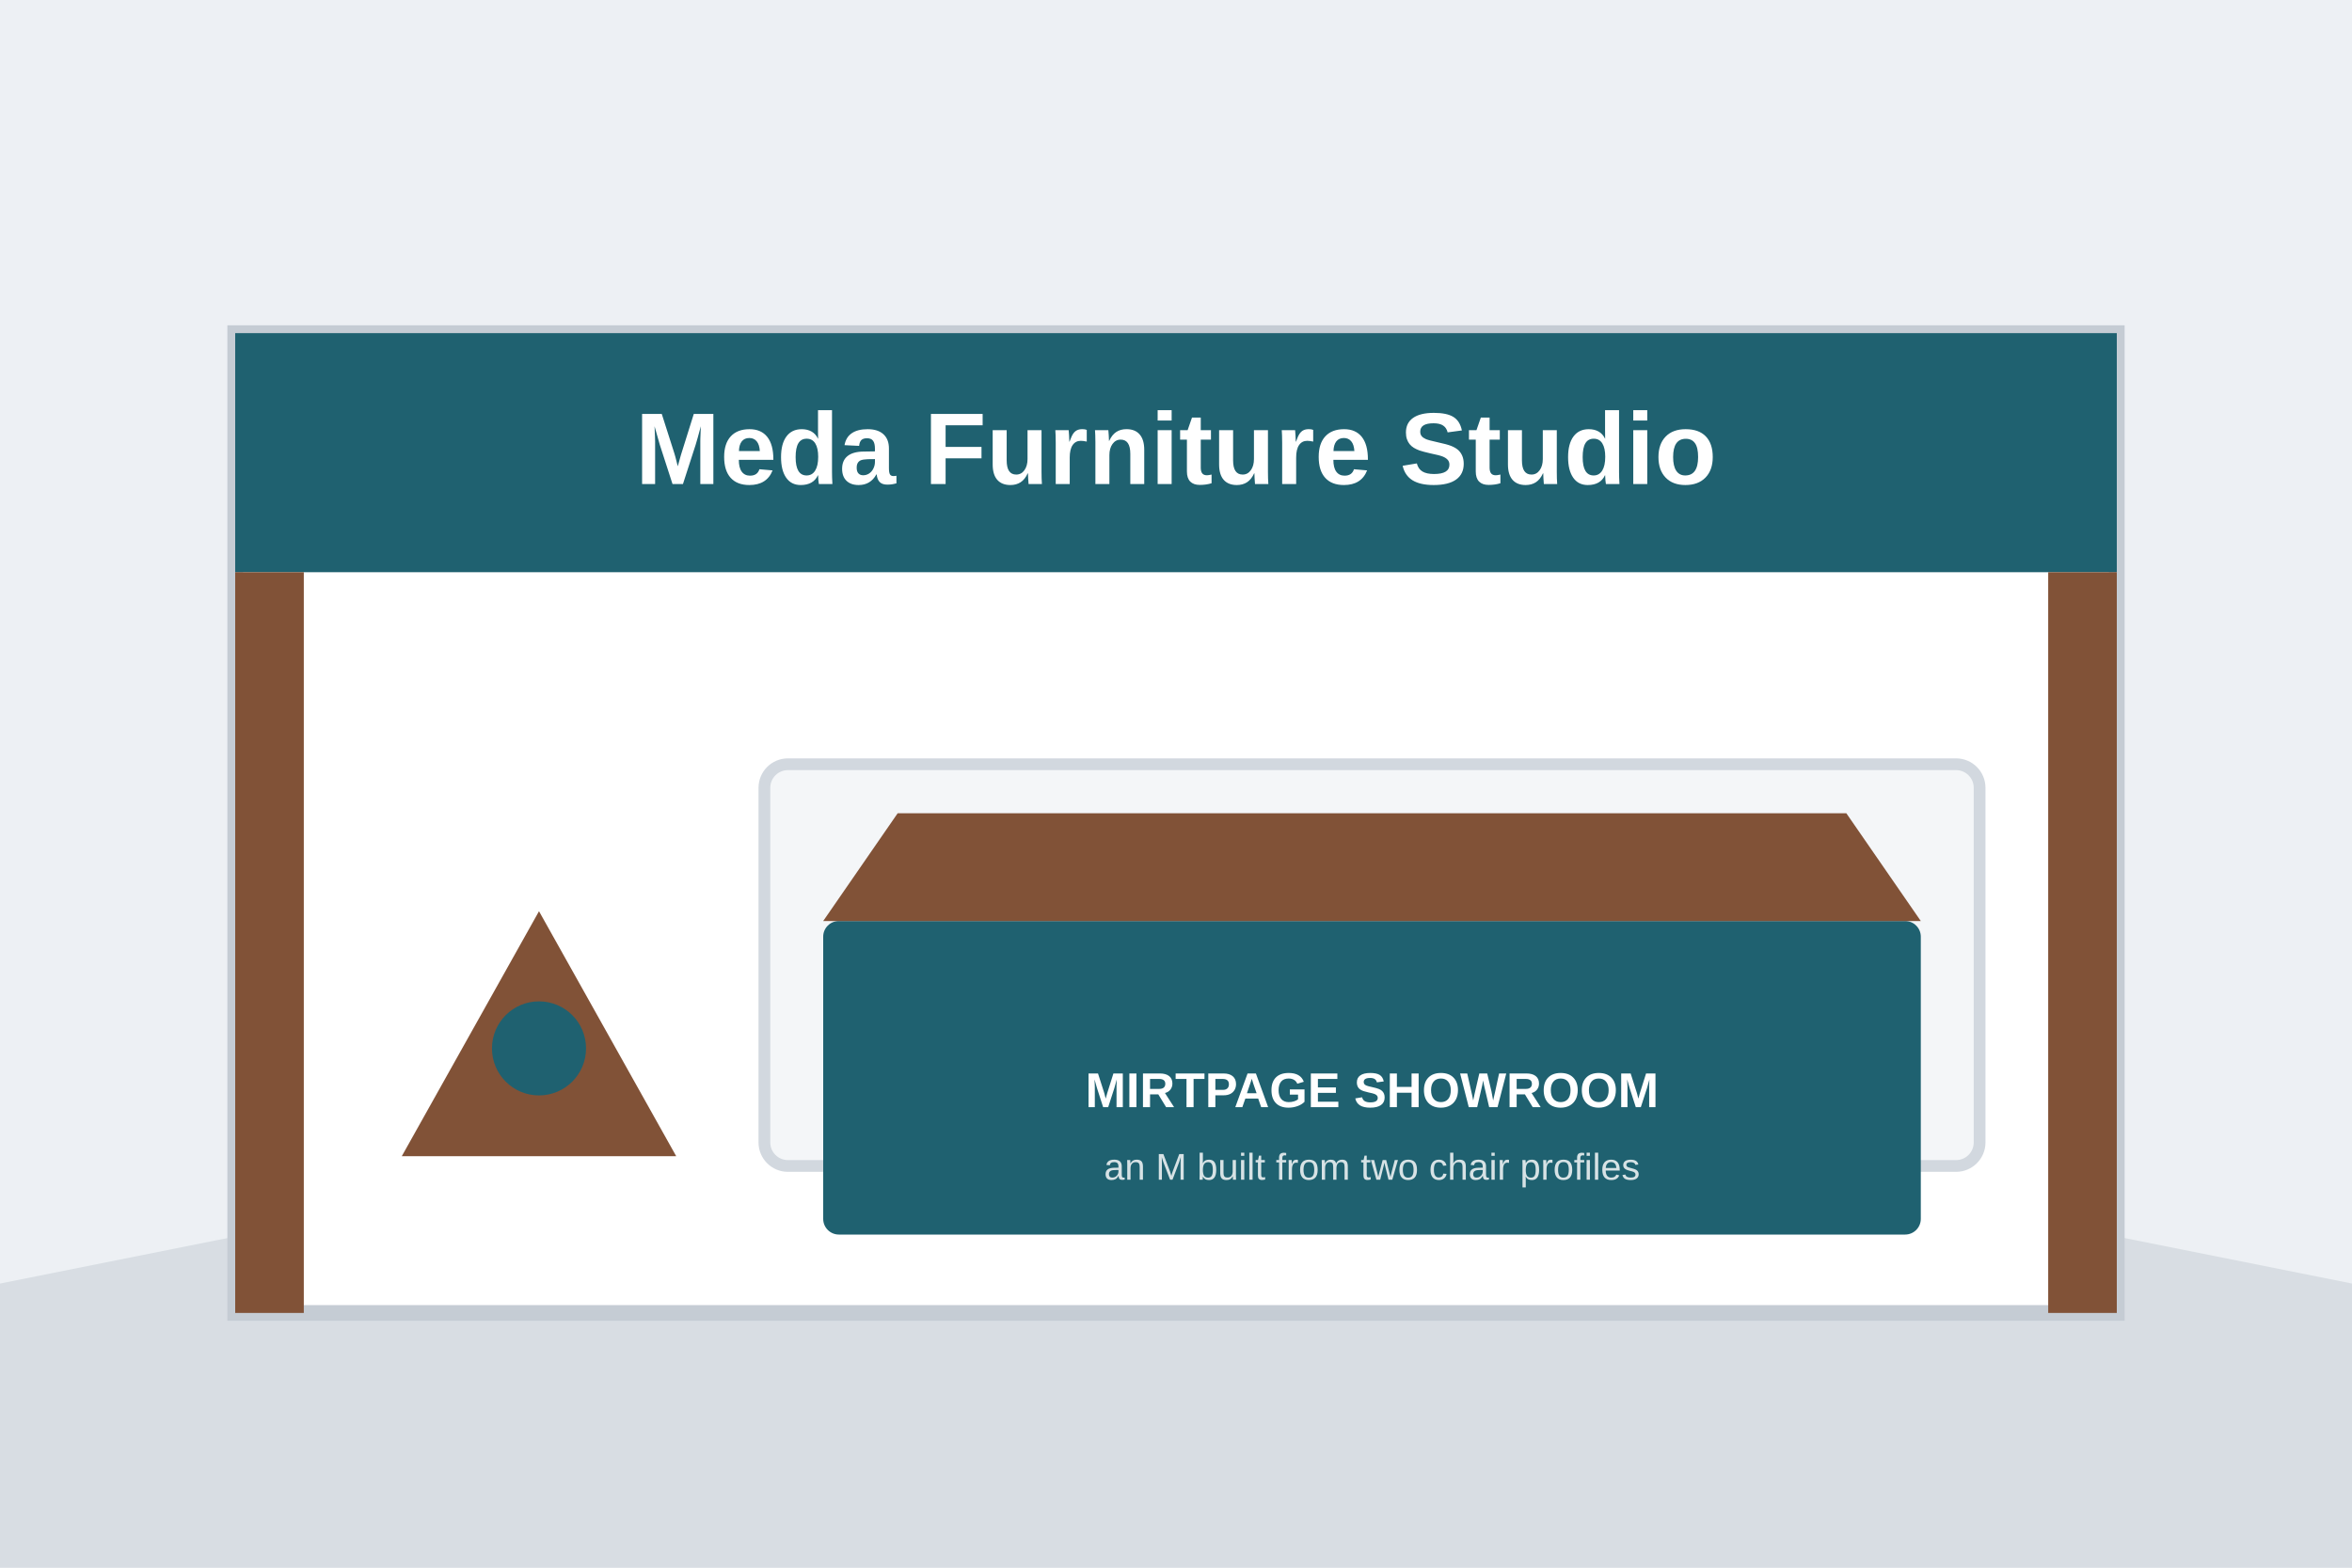
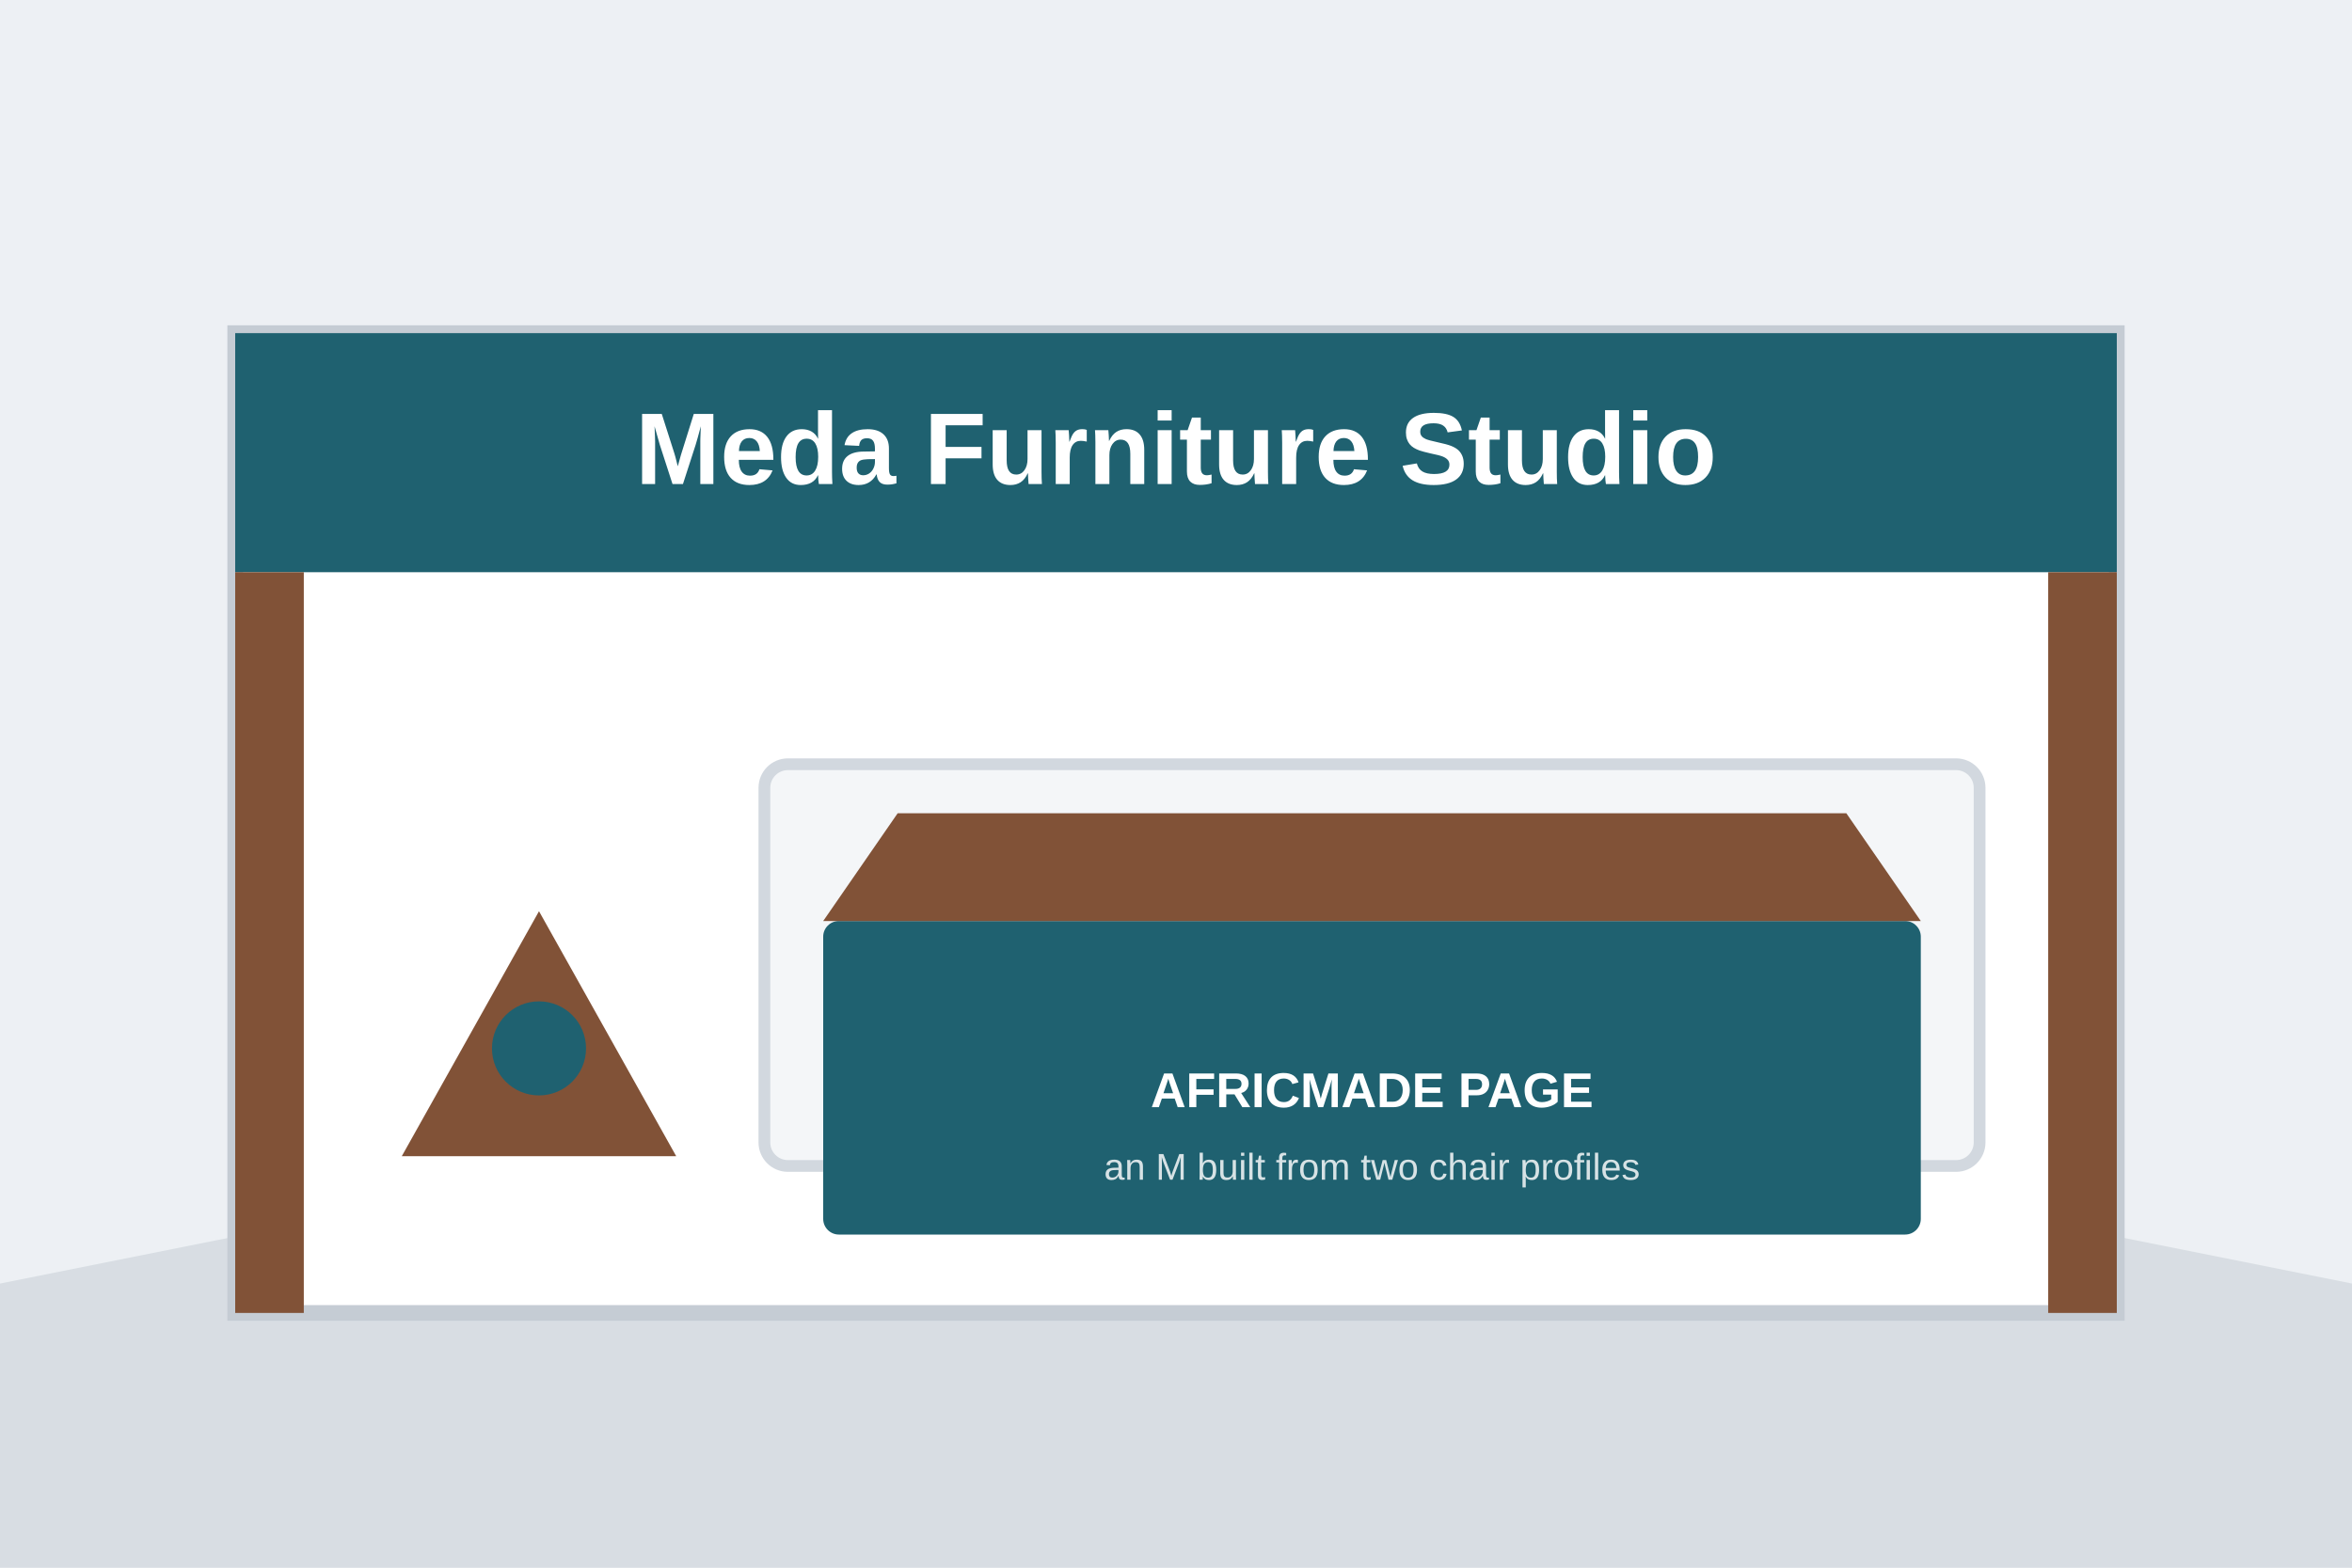
<svg xmlns="http://www.w3.org/2000/svg" viewBox="0 0 1200 800" role="img" aria-label="Illustrative booth for Meda Furniture Studio">
  <rect width="1200" height="800" fill="#edf0f4" />
  <path d="M0 655L600 535l600 120v145H0z" fill="#d8dde3" />
  <path d="M120 170h960v500H120z" fill="#ffffff" stroke="#c5ccd4" stroke-width="8" />
  <path d="M120 170h960v122H120z" fill="#1f6170" />
  <path d="M120 292h35v378h-35zM1045 292h35v378h-35z" fill="#815237" />
  <rect x="390" y="390" width="620" height="205" rx="12" fill="#f4f6f8" stroke="#d2d8df" stroke-width="6" />
  <rect x="420" y="470" width="560" height="160" rx="8" fill="#1f6170" />
  <path d="M420 470h560l-38-55H458z" fill="#815237" />
  <path d="M205 590l70-125 70 125z" fill="#815237" />
  <circle cx="275" cy="535" r="24" fill="#1f6170" />
  <text x="600" y="247" text-anchor="middle" font-family="Arial, Helvetica, sans-serif" font-size="52" font-weight="800" fill="#ffffff">Meda Furniture Studio</text>
-   <text x="700" y="565" text-anchor="middle" font-family="Arial, Helvetica, sans-serif" font-size="25" font-weight="700" fill="#ffffff">MIRTPAGE SHOWROOM</text>
+   <text x="700" y="565" text-anchor="middle" font-family="Arial, Helvetica, sans-serif" font-size="25" font-weight="700" fill="#ffffff">AFRICMADE PAGE</text>
  <text x="700" y="602" text-anchor="middle" font-family="Arial, Helvetica, sans-serif" font-size="19" fill="#ffffff" opacity=".82">an M built from two chair profiles</text>
</svg>
